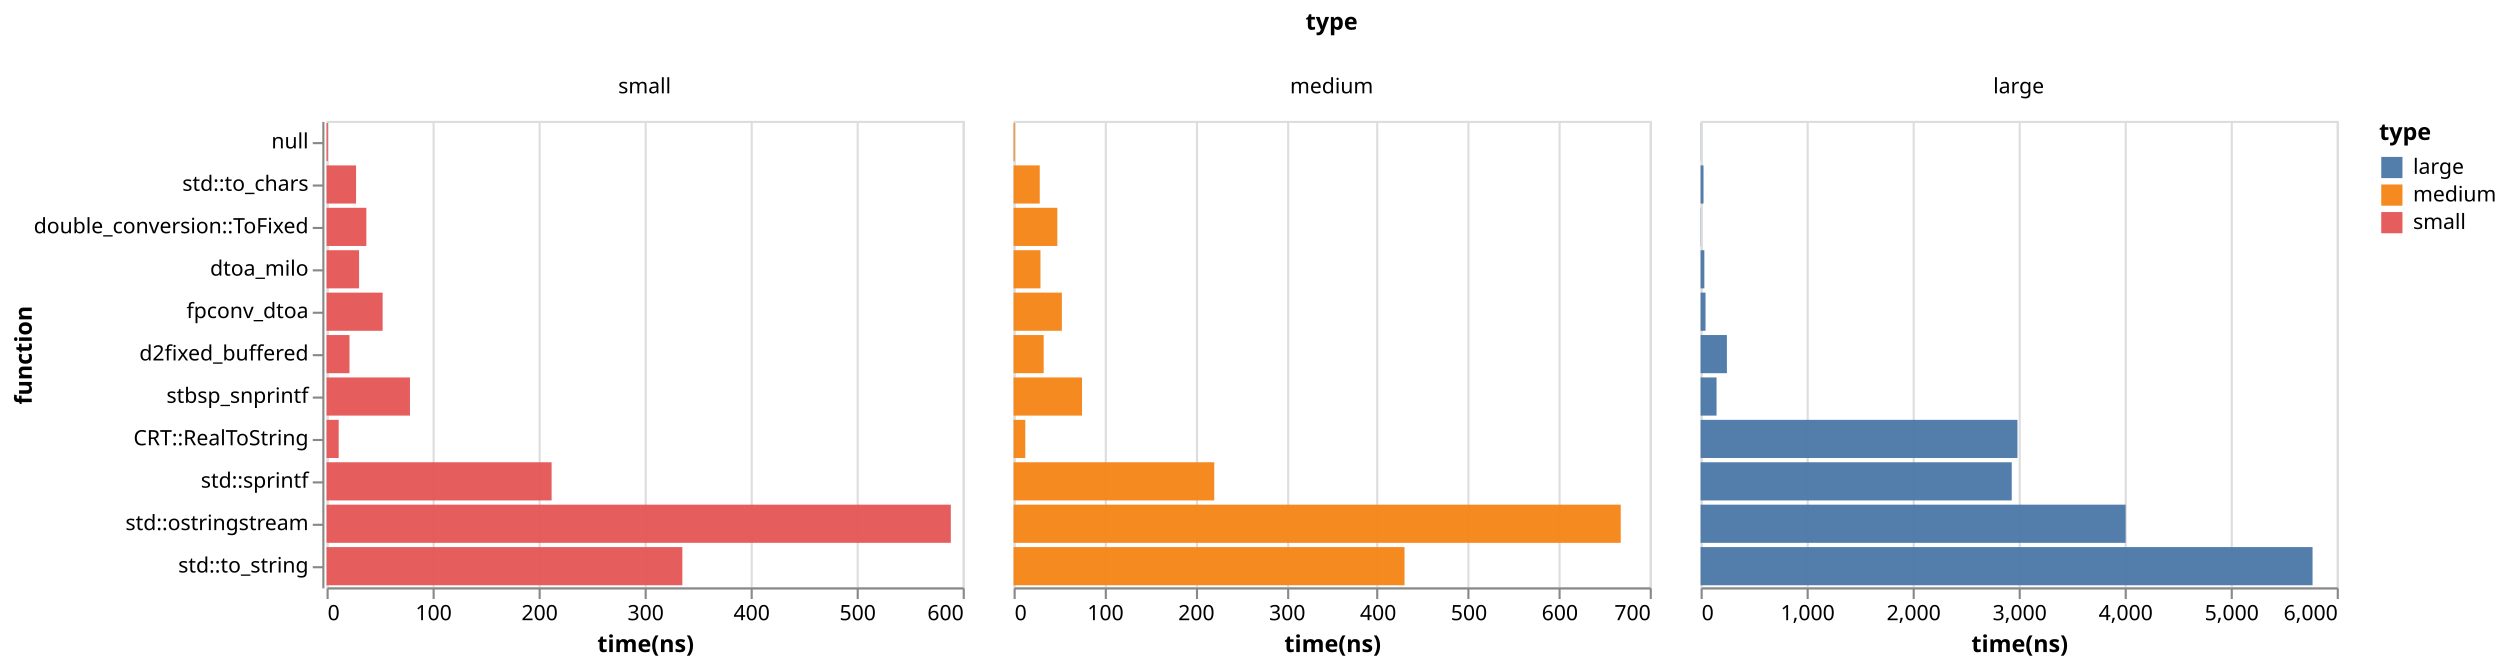
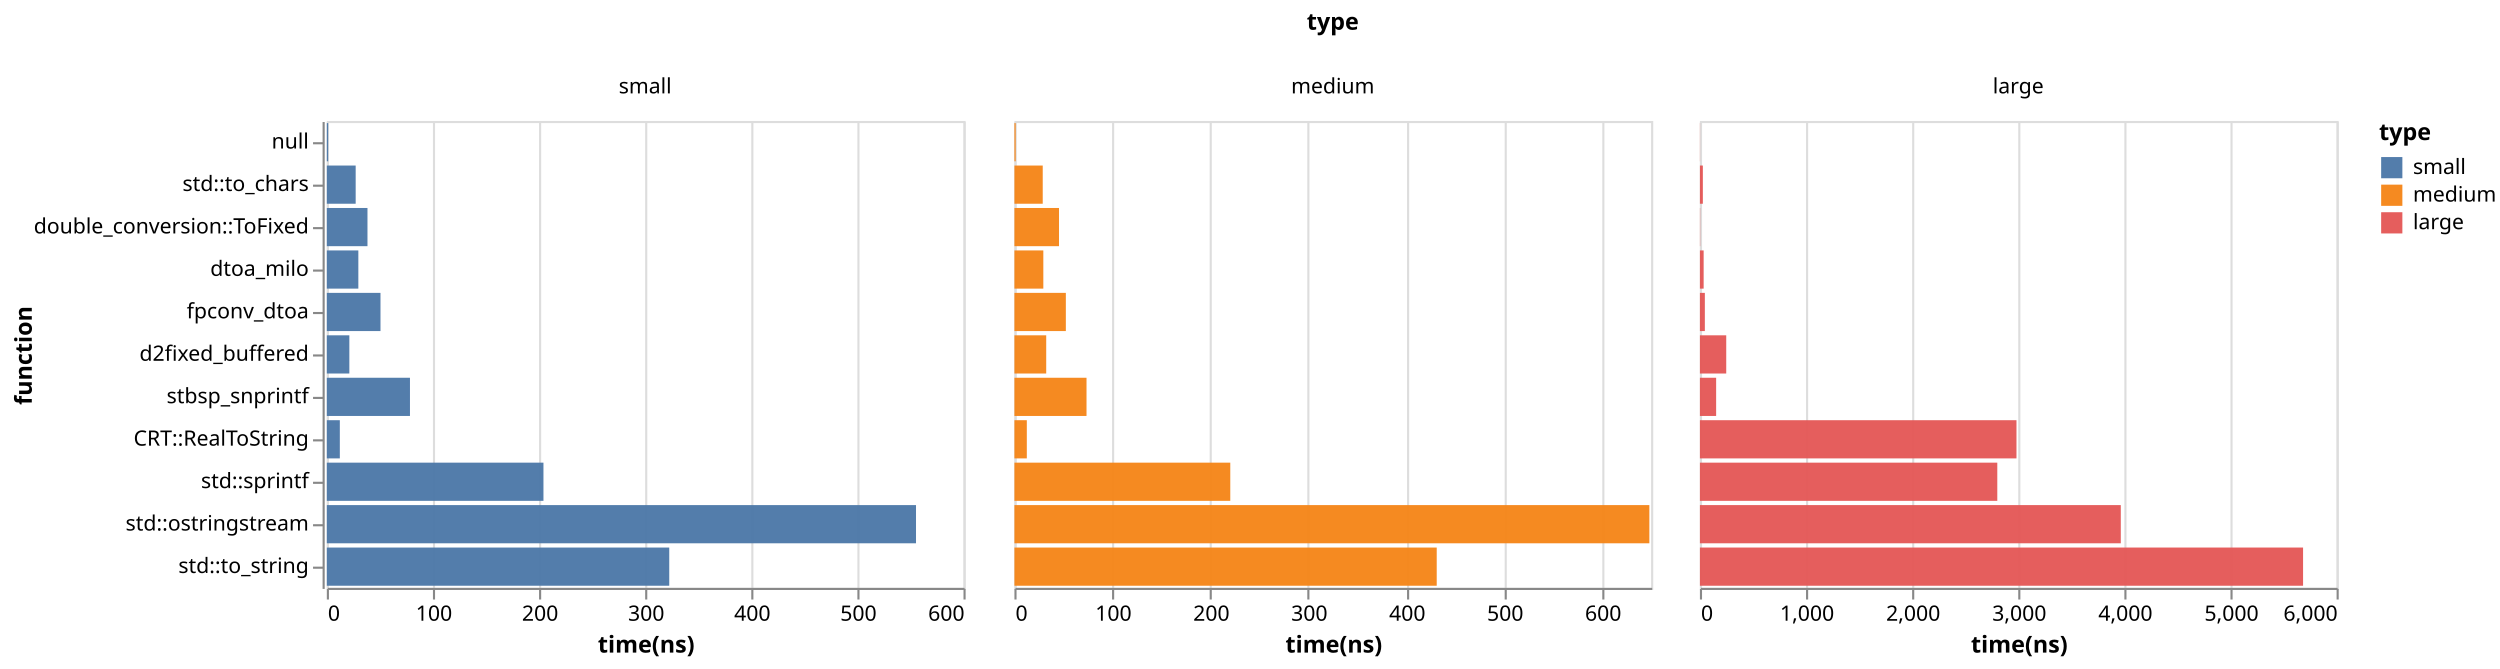
- <svg xmlns="http://www.w3.org/2000/svg" viewBox="0 0 1179 315">
+ <svg xmlns="http://www.w3.org/2000/svg" viewBox="0 0 1178 315">
  <g fill="none" stroke-miterlimit="10">
    <path d="M154 57Zm474-31Zm0-21Z" aria-hidden="true" />
    <text fill="#000" font-family="sans-serif" font-size="11" font-weight="bold" text-anchor="middle" transform="translate(628 14)">type</text>
    <path d="M152 57v220Zm.5.5Z" aria-hidden="true" />
    <path stroke="#888" d="M152.5 67.5h-5m5 20h-5m5 20h-5m5 20h-5m5 20h-5m5 20h-5m5 20h-5m5 20h-5m5 20h-5m5 20h-5m5 20h-5" />
    <g fill="#000" font-family="sans-serif" font-size="10" text-anchor="end">
      <text transform="translate(145.5 70)">null</text>
      <text transform="translate(145.5 90)">std::to_chars</text>
      <text transform="translate(145.5 110)">double_conversion::ToFixed</text>
      <text transform="translate(145.5 130)">dtoa_milo</text>
      <text transform="translate(145.5 150)">fpconv_dtoa</text>
      <text transform="translate(145.5 170)">d2fixed_buffered</text>
      <text transform="translate(145.5 190)">stbsp_snprintf</text>
      <text transform="translate(145.5 210)">CRT::RealToString</text>
      <text transform="translate(145.5 230)">std::sprintf</text>
      <text transform="translate(145.5 250)">std::ostringstream</text>
      <text transform="translate(145.5 270)">std::to_string</text>
    </g>
    <path stroke="#888" d="M152.5 57.5v220" />
    <text fill="#000" font-family="sans-serif" font-size="11" font-weight="bold" text-anchor="middle" transform="rotate(-90 91.24 76.26)">function</text>
    <path d="M154 56h300-300Zm150-20Z" aria-hidden="true" />
    <text fill="#000" font-family="sans-serif" font-size="10" text-anchor="middle" transform="translate(304 44)">small</text>
    <path d="M478 56h300-300Zm150-20Z" aria-hidden="true" />
    <text fill="#000" font-family="sans-serif" font-size="10" text-anchor="middle" transform="translate(628 44)">medium</text>
-     <path d="M802 56h300-300Zm150-20Z" aria-hidden="true" />
-     <text fill="#000" font-family="sans-serif" font-size="10" text-anchor="middle" transform="translate(952 44)">large</text>
+     <path d="M801 56h300-300Zm150-20Z" aria-hidden="true" />
+     <text fill="#000" font-family="sans-serif" font-size="10" text-anchor="middle" transform="translate(951 44)">large</text>
    <path stroke="#ddd" d="M154.5 57.5h300v220h-300Z" aria-hidden="true" />
    <g aria-hidden="true">
      <path d="M154.5 277.5Z" aria-hidden="true" />
      <path stroke="#ddd" d="M154.5 277.5v-220m50 220v-220m50 220v-220m50 220v-220m50 220v-220m50 220v-220m50 220v-220" />
    </g>
    <path d="M154.5 277.5Z" aria-hidden="true" />
    <path stroke="#888" d="M154.5 277.5v5m50-5v5m50-5v5m50-5v5m50-5v5m50-5v5m50-5v5" />
    <g fill="#000" font-family="sans-serif" font-size="10">
      <text transform="translate(154.5 292.5)">0</text>
      <text text-anchor="middle" transform="translate(204.5 292.5)">100</text>
      <text text-anchor="middle" transform="translate(254.5 292.5)">200</text>
      <text text-anchor="middle" transform="translate(304.5 292.5)">300</text>
      <text text-anchor="middle" transform="translate(354.5 292.5)">400</text>
      <text text-anchor="middle" transform="translate(404.5 292.5)">500</text>
      <text text-anchor="end" transform="translate(454.5 292.5)">600</text>
    </g>
    <path stroke="#888" d="M154.5 277.5h300" />
    <text fill="#000" font-family="sans-serif" font-size="11" font-weight="bold" text-anchor="middle" transform="translate(304.5 307.5)">time(ns)</text>
-     <path fill="#e45756" d="M154 58h.631v18H154Zm0 160h106.14v18H154Zm0-140h13.922v18H154Zm0 180h167.798v18H154Zm0-20h294.403v18H154Zm0-60h39.34v18H154Zm0-80h18.777v18H154Zm0 20h15.344v18H154Zm0 40h10.822v18H154Zm0-20h26.45v18H154Zm0 60h5.728v18H154Z" opacity=".96" />
+     <path fill="#4c78a8" d="M154 58h.623v18H154Zm0 160h102.078v18H154Zm0-140h13.595v18H154Zm0 180h161.352v18H154Zm0-20h277.622v18H154Zm0-60h39.175v18H154Zm0-80h19.156v18H154Zm0 20h14.85v18H154Zm0 40h10.611v18H154Zm0-20h25.287v18H154Zm0 60h6.125v18H154Z" opacity=".96" />
    <path stroke="#ddd" d="M478.5 57.5h300v220h-300Z" aria-hidden="true" />
    <g aria-hidden="true">
      <path d="M478.5 277.5Z" aria-hidden="true" />
-       <path stroke="#ddd" d="M478.5 277.5v-220m43 220v-220m43 220v-220m43 220v-220m42 220v-220m43 220v-220m43 220v-220m43 220v-220" />
+       <path stroke="#ddd" d="M478.5 277.5v-220m46 220v-220m46 220v-220m46 220v-220m47 220v-220m46 220v-220m46 220v-220" />
    </g>
    <path d="M478.5 277.5Z" aria-hidden="true" />
-     <path stroke="#888" d="M478.5 277.5v5m43-5v5m43-5v5m43-5v5m42-5v5m43-5v5m43-5v5m43-5v5" />
+     <path stroke="#888" d="M478.5 277.5v5m46-5v5m46-5v5m46-5v5m47-5v5m46-5v5m46-5v5" />
    <g fill="#000" font-family="sans-serif" font-size="10">
      <text transform="translate(478.5 292.5)">0</text>
-       <text text-anchor="middle" transform="translate(521.357 292.5)">100</text>
-       <text text-anchor="middle" transform="translate(564.214 292.5)">200</text>
-       <text text-anchor="middle" transform="translate(607.071 292.5)">300</text>
-       <text text-anchor="middle" transform="translate(649.929 292.5)">400</text>
-       <text text-anchor="middle" transform="translate(692.786 292.5)">500</text>
-       <text text-anchor="middle" transform="translate(735.643 292.5)">600</text>
-       <text text-anchor="end" transform="translate(778.5 292.5)">700</text>
+       <text text-anchor="middle" transform="translate(524.654 292.5)">100</text>
+       <text text-anchor="middle" transform="translate(570.808 292.5)">200</text>
+       <text text-anchor="middle" transform="translate(616.962 292.5)">300</text>
+       <text text-anchor="middle" transform="translate(663.115 292.5)">400</text>
+       <text text-anchor="middle" transform="translate(709.27 292.5)">500</text>
+       <text text-anchor="middle" transform="translate(755.423 292.5)">600</text>
    </g>
    <path stroke="#888" d="M478.5 277.5h300" />
    <text fill="#000" font-family="sans-serif" font-size="11" font-weight="bold" text-anchor="middle" transform="translate(628.5 307.5)">time(ns)</text>
-     <path fill="#f58518" d="M478 58h.55v18H478Zm0 160h94.634v18H478Zm0-140h12.347v18H478Zm0 180h184.369v18H478Zm0-20h286.346v18H478Zm0-60h32.284v18H478Zm0-80h20.639v18H478Zm0 20h12.684v18H478Zm0 40h14.199v18H478Zm0-20h22.778v18H478Zm0 60h5.527v18H478Z" opacity=".96" />
-     <path stroke="#ddd" d="M802.5 57.5h300v220h-300Z" aria-hidden="true" />
+     <path fill="#f58518" d="M478 58h.586v18H478Zm0 160h101.711v18H478Zm0-140h13.33v18H478Zm0 180h198.98v18H478Zm0-20h299.178v18H478Zm0-60h33.967v18H478Zm0-80h21.006v18H478Zm0 20h13.617v18H478Zm0 40h14.975v18H478Zm0-20h24.229v18H478Zm0 60h5.834v18H478Z" opacity=".96" />
+     <path stroke="#ddd" d="M801.5 57.5h300v220h-300Z" aria-hidden="true" />
    <g aria-hidden="true">
-       <path d="M802.5 277.5Z" aria-hidden="true" />
-       <path stroke="#ddd" d="M802.5 277.5v-220m50 220v-220m50 220v-220m50 220v-220m50 220v-220m50 220v-220m50 220v-220" />
+       <path d="M801.5 277.5Z" aria-hidden="true" />
+       <path stroke="#ddd" d="M801.5 277.5v-220m50 220v-220m50 220v-220m50 220v-220m50 220v-220m50 220v-220m50 220v-220" />
    </g>
-     <path d="M802.5 277.5Z" aria-hidden="true" />
-     <path stroke="#888" d="M802.5 277.5v5m50-5v5m50-5v5m50-5v5m50-5v5m50-5v5m50-5v5" />
+     <path d="M801.5 277.5Z" aria-hidden="true" />
+     <path stroke="#888" d="M801.5 277.5v5m50-5v5m50-5v5m50-5v5m50-5v5m50-5v5m50-5v5" />
    <g fill="#000" font-family="sans-serif" font-size="10">
-       <text transform="translate(802.5 292.5)">0</text>
-       <text text-anchor="middle" transform="translate(852.5 292.5)">1,000</text>
-       <text text-anchor="middle" transform="translate(902.5 292.5)">2,000</text>
-       <text text-anchor="middle" transform="translate(952.5 292.5)">3,000</text>
-       <text text-anchor="middle" transform="translate(1002.5 292.5)">4,000</text>
-       <text text-anchor="middle" transform="translate(1052.5 292.5)">5,000</text>
-       <text text-anchor="end" transform="translate(1102.5 292.5)">6,000</text>
+       <text transform="translate(801.5 292.5)">0</text>
+       <text text-anchor="middle" transform="translate(851.5 292.5)">1,000</text>
+       <text text-anchor="middle" transform="translate(901.5 292.5)">2,000</text>
+       <text text-anchor="middle" transform="translate(951.5 292.5)">3,000</text>
+       <text text-anchor="middle" transform="translate(1001.5 292.5)">4,000</text>
+       <text text-anchor="middle" transform="translate(1051.5 292.5)">5,000</text>
+       <text text-anchor="end" transform="translate(1101.5 292.5)">6,000</text>
    </g>
-     <path stroke="#888" d="M802.5 277.5h300" />
-     <text fill="#000" font-family="sans-serif" font-size="11" font-weight="bold" text-anchor="middle" transform="translate(952.5 307.5)">time(ns)</text>
-     <path fill="#4c78a8" d="M802 58h.082v18H802Zm0 160h146.744v18H802Zm0-140h1.38v18H802Zm0 180h288.605v18H802Zm0-20h200.449v18H802Zm0-60h7.531v18H802Zm0-80h.124v18H802Zm0 20h1.774v18H802Zm0 40h12.406v18H802Zm0-20h2.329v18H802Zm0 60h149.433v18H802Z" opacity=".96" />
-     <path d="M1122 57h52v53h-52Zm0 16Z" aria-hidden="true" />
-     <path d="M1122 73h51.566v11H1122Z" aria-hidden="true" />
-     <path fill="#4c78a8" d="M1123 74h10v10h-10Z" opacity=".96" />
-     <text fill="#000" font-family="sans-serif" font-size="10" transform="translate(1138 82)">large</text>
-     <path d="M1122 86h51.566v11H1122Z" aria-hidden="true" />
-     <path fill="#f58518" d="M1123 87h10v10h-10Z" opacity=".96" />
-     <text fill="#000" font-family="sans-serif" font-size="10" transform="translate(1138 95)">medium</text>
-     <path d="M1122 99h51.566v11H1122Z" aria-hidden="true" />
-     <path fill="#e45756" d="M1123 100h10v10h-10Z" opacity=".96" />
-     <text fill="#000" font-family="sans-serif" font-size="10" transform="translate(1138 108)">small</text>
-     <text fill="#000" font-family="sans-serif" font-size="11" font-weight="bold" transform="translate(1122 66)">type</text>
+     <path stroke="#888" d="M801.5 277.5h300" />
+     <text fill="#000" font-family="sans-serif" font-size="11" font-weight="bold" text-anchor="middle" transform="translate(951.5 307.5)">time(ns)</text>
+     <path fill="#e45756" d="M801 58h.064v18H801Zm0 160h140.125v18H801Zm0-140h1.386v18H801Zm0 180h284.207v18H801Zm0-20h198.32v18H801Zm0-60h7.643v18H801Zm0-80h.125v18H801Zm0 20h1.755v18H801Zm0 40h12.4v18H801Zm0-20h2.321v18H801Zm0 60h149.166v18H801Z" opacity=".96" />
+     <path d="M1121 57h52v53h-52Zm0 16Z" aria-hidden="true" />
+     <path d="M1121 73h51.566v11H1121Z" aria-hidden="true" />
+     <path fill="#4c78a8" d="M1122 74h10v10h-10Z" opacity=".96" />
+     <text fill="#000" font-family="sans-serif" font-size="10" transform="translate(1137 82)">small</text>
+     <path d="M1121 86h51.566v11H1121Z" aria-hidden="true" />
+     <path fill="#f58518" d="M1122 87h10v10h-10Z" opacity=".96" />
+     <text fill="#000" font-family="sans-serif" font-size="10" transform="translate(1137 95)">medium</text>
+     <path d="M1121 99h51.566v11H1121Z" aria-hidden="true" />
+     <path fill="#e45756" d="M1122 100h10v10h-10Z" opacity=".96" />
+     <text fill="#000" font-family="sans-serif" font-size="10" transform="translate(1137 108)">large</text>
+     <text fill="#000" font-family="sans-serif" font-size="11" font-weight="bold" transform="translate(1121 66)">type</text>
  </g>
</svg>
